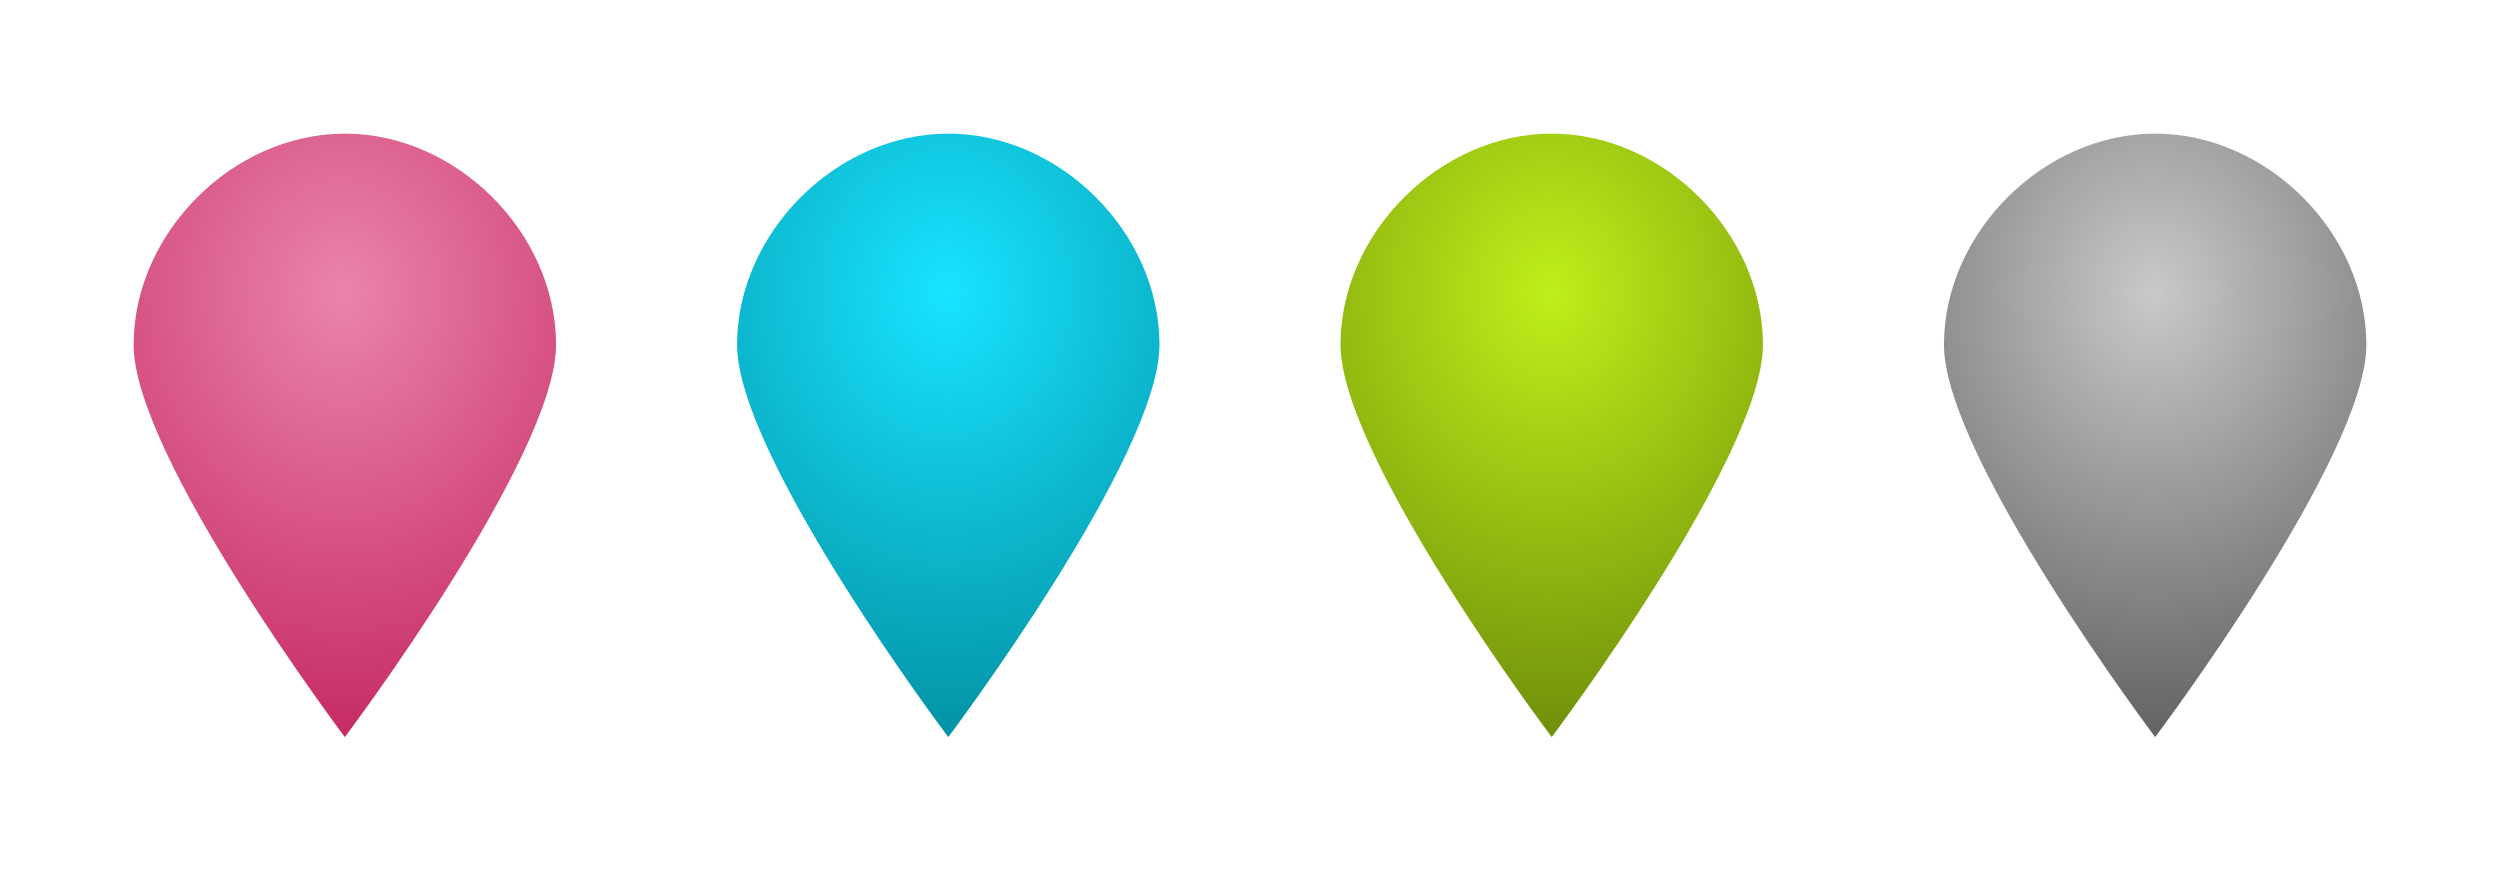
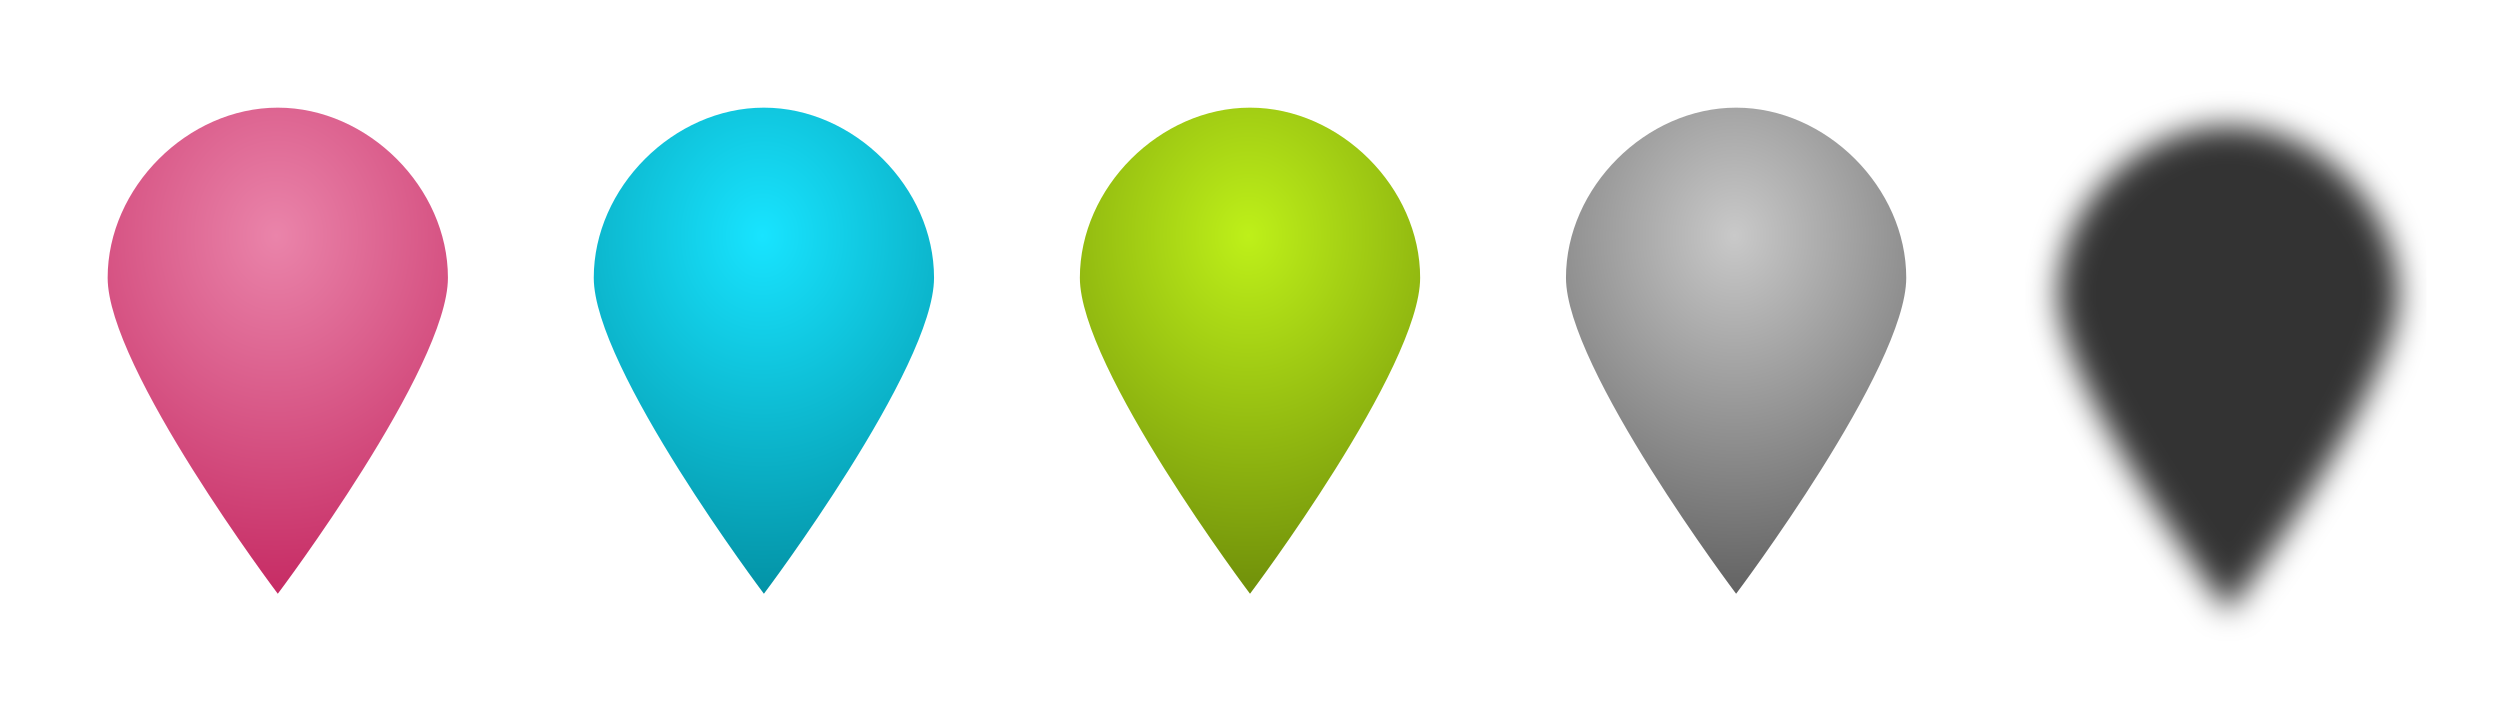
- <svg xmlns="http://www.w3.org/2000/svg" xmlns:xlink="http://www.w3.org/1999/xlink" version="1.1" id="svg4168" viewBox="0 0 331.433 115.433" height="32.578mm" width="93.538mm">
+ <svg xmlns="http://www.w3.org/2000/svg" xmlns:xlink="http://www.w3.org/1999/xlink" width="411.433" height="115.433" viewBox="0 0 411.433 115.433" id="svg4168" version="1.1">
  <defs id="defs4170">
    <linearGradient id="linearGradient4152">
-       <stop style="stop-color:#c9c9c9;stop-opacity:1" offset="0" id="stop4154" />
-       <stop style="stop-color:#545454;stop-opacity:1" offset="1" id="stop4156" />
+       <stop id="stop4154" offset="0" style="stop-color:#c9c9c9;stop-opacity:1" />
+       <stop id="stop4156" offset="1" style="stop-color:#545454;stop-opacity:1" />
    </linearGradient>
    <linearGradient id="linearGradient4865">
-       <stop style="stop-color:#ea84aa;stop-opacity:1" offset="0" id="stop4867" />
-       <stop style="stop-color:#c11f5a;stop-opacity:1" offset="1" id="stop4869" />
+       <stop id="stop4867" offset="0" style="stop-color:#ea84aa;stop-opacity:1" />
+       <stop id="stop4869" offset="1" style="stop-color:#c11f5a;stop-opacity:1" />
    </linearGradient>
    <linearGradient id="linearGradient4859">
-       <stop style="stop-color:#18e4ff;stop-opacity:1" offset="0" id="stop4861" />
-       <stop style="stop-color:#008799;stop-opacity:1" offset="1" id="stop4863" />
+       <stop id="stop4861" offset="0" style="stop-color:#18e4ff;stop-opacity:1" />
+       <stop id="stop4863" offset="1" style="stop-color:#008799;stop-opacity:1" />
    </linearGradient>
    <linearGradient id="linearGradient4741">
-       <stop id="stop4743" offset="0" style="stop-color:#bef019;stop-opacity:1" />
-       <stop id="stop4745" offset="1" style="stop-color:#658208;stop-opacity:1" />
+       <stop style="stop-color:#bef019;stop-opacity:1" offset="0" id="stop4743" />
+       <stop style="stop-color:#658208;stop-opacity:1" offset="1" id="stop4745" />
    </linearGradient>
-     <radialGradient gradientUnits="userSpaceOnUse" gradientTransform="matrix(-2.073313,-0.00485178,0.00562694,-2.404577,1203.541,611.2335)" r="28" fy="189.051" fx="392.211" cy="189.051" cx="392.211" id="radialGradient4747" xlink:href="#linearGradient4741" />
-     <radialGradient r="28" fy="189.051" fx="392.211" cy="189.051" cx="392.211" gradientTransform="matrix(-2.073313,-0.00485178,0.00562694,-2.404577,1123.541,611.2335)" gradientUnits="userSpaceOnUse" id="radialGradient4853" xlink:href="#linearGradient4859" />
-     <radialGradient r="28" fy="189.051" fx="392.211" cy="189.051" cx="392.211" gradientTransform="matrix(-2.073313,-0.00485178,0.00562694,-2.404577,1043.541,611.2335)" gradientUnits="userSpaceOnUse" id="radialGradient4857" xlink:href="#linearGradient4865" />
-     <radialGradient r="28" fy="189.051" fx="392.211" cy="189.051" cx="392.211" gradientTransform="matrix(-2.073313,-0.00485178,0.00562694,-2.404577,1283.541,611.2335)" gradientUnits="userSpaceOnUse" id="radialGradient3350" xlink:href="#linearGradient4152" />
+     <radialGradient xlink:href="#linearGradient4741" id="radialGradient4747" cx="392.211" cy="189.051" fx="392.211" fy="189.051" r="28" gradientTransform="matrix(-2.073313,-0.00485178,0.00562694,-2.404577,1017.576,495.2657)" gradientUnits="userSpaceOnUse" />
+     <radialGradient xlink:href="#linearGradient4859" id="radialGradient4853" gradientUnits="userSpaceOnUse" gradientTransform="matrix(-2.073313,-0.00485178,0.00562694,-2.404577,937.5764,495.2657)" cx="392.211" cy="189.051" fx="392.211" fy="189.051" r="28" />
+     <radialGradient xlink:href="#linearGradient4865" id="radialGradient4857" gradientUnits="userSpaceOnUse" gradientTransform="matrix(-2.073313,-0.00485178,0.00562694,-2.404577,857.5764,495.2657)" cx="392.211" cy="189.051" fx="392.211" fy="189.051" r="28" />
+     <radialGradient xlink:href="#linearGradient4152" id="radialGradient3350" gradientUnits="userSpaceOnUse" gradientTransform="matrix(-2.073313,-0.00485178,0.00562694,-2.404577,1097.576,495.2657)" cx="392.211" cy="189.051" fx="392.211" fy="189.051" r="28" />
+     <radialGradient r="28" fy="189.051" fx="392.211" cy="189.051" cx="392.211" gradientTransform="matrix(-2.073313,-0.00485178,0.00562694,-2.404577,1177.576,495.2657)" gradientUnits="userSpaceOnUse" id="radialGradient8228" xlink:href="#linearGradient4741" />
+     <filter id="filter8374" style="color-interpolation-filters:sRGB">
+       <feFlood id="feFlood8376" result="flood" flood-color="rgb(0,0,0)" flood-opacity="0.8" />
+       <feComposite id="feComposite8378" result="composite1" operator="in" in2="SourceGraphic" in="flood" />
+       <feGaussianBlur id="feGaussianBlur8380" result="blur" stdDeviation="2.5" in="composite1" />
+       <feOffset id="feOffset8382" result="offset" dy="3" dx="1" />
+       <feComposite id="feComposite8384" result="composite2" operator="atop" in2="offset" in="offset" />
+     </filter>
  </defs>
-   <g transform="translate(-185.9646,-115.9678)" id="layer1">
-     <path style="fill:url(#radialGradient4747);fill-opacity:1" id="path16" d="m 391.681,213.684 c 0,0 -28,-37.16 -28,-52 0,-14.84 13.16,-28 28,-28 14.84,0 28,13.16 28,28 0,14.84 -28,52 -28,52 z" />
-     <path d="m 311.681,213.684 c 0,0 -28,-37.16 -28,-52 0,-14.84 13.16,-28 28,-28 14.84,0 28,13.16 28,28 0,14.84 -28,52 -28,52 z" id="path4851" style="fill:url(#radialGradient4853);fill-opacity:1" />
-     <path style="fill:url(#radialGradient4857);fill-opacity:1" id="path4855" d="m 231.681,213.684 c 0,0 -28,-37.16 -28,-52 0,-14.84 13.16,-28 28,-28 14.84,0 28,13.16 28,28 0,14.84 -28,52 -28,52 z" />
-     <path d="m 471.681,213.684 c 0,0 -28,-37.16 -28,-52 0,-14.84 13.16,-28 28,-28 14.84,0 28,13.16 28,28 0,14.84 -28,52 -28,52 z" id="path3348" style="fill:url(#radialGradient3350);fill-opacity:1" />
-   </g>
+   <path style="fill:url(#radialGradient4747);fill-opacity:1" id="path16" d="m 205.717,97.717 c 0,0 -28,-37.16 -28,-52 0,-14.84 13.16,-28 28,-28 14.84,0 28,13.16 28,28 0,14.84 -28,52 -28,52 z" />
+   <path d="m 125.717,97.717 c 0,0 -28,-37.16 -28,-52 0,-14.84 13.16,-28 28,-28 14.84,0 28,13.16 28,28 0,14.84 -28,52 -28,52 z" id="path4851" style="fill:url(#radialGradient4853);fill-opacity:1" />
+   <path style="fill:url(#radialGradient4857);fill-opacity:1" id="path4855" d="m 45.717,97.717 c 0,0 -28,-37.16 -28,-52 0,-14.84 13.16,-28 28,-28 14.84,0 28,13.16 28,28 0,14.84 -28,52 -28,52 z" />
+   <path d="m 285.717,97.717 c 0,0 -28,-37.16 -28,-52 0,-14.84 13.16,-28 28,-28 14.84,0 28,13.16 28,28 0,14.84 -28,52 -28,52 z" id="path3348" style="fill:url(#radialGradient3350);fill-opacity:1" />
+   <path d="m 365.717,97.717 c 0,0 -28,-37.16 -28,-52 0,-14.84 13.16,-28 28,-28 14.84,0 28,13.16 28,28 0,14.84 -28,52 -28,52 z" id="path8226" style="fill:url(#radialGradient8228);fill-opacity:1;filter:url(#filter8374)" />
</svg>
